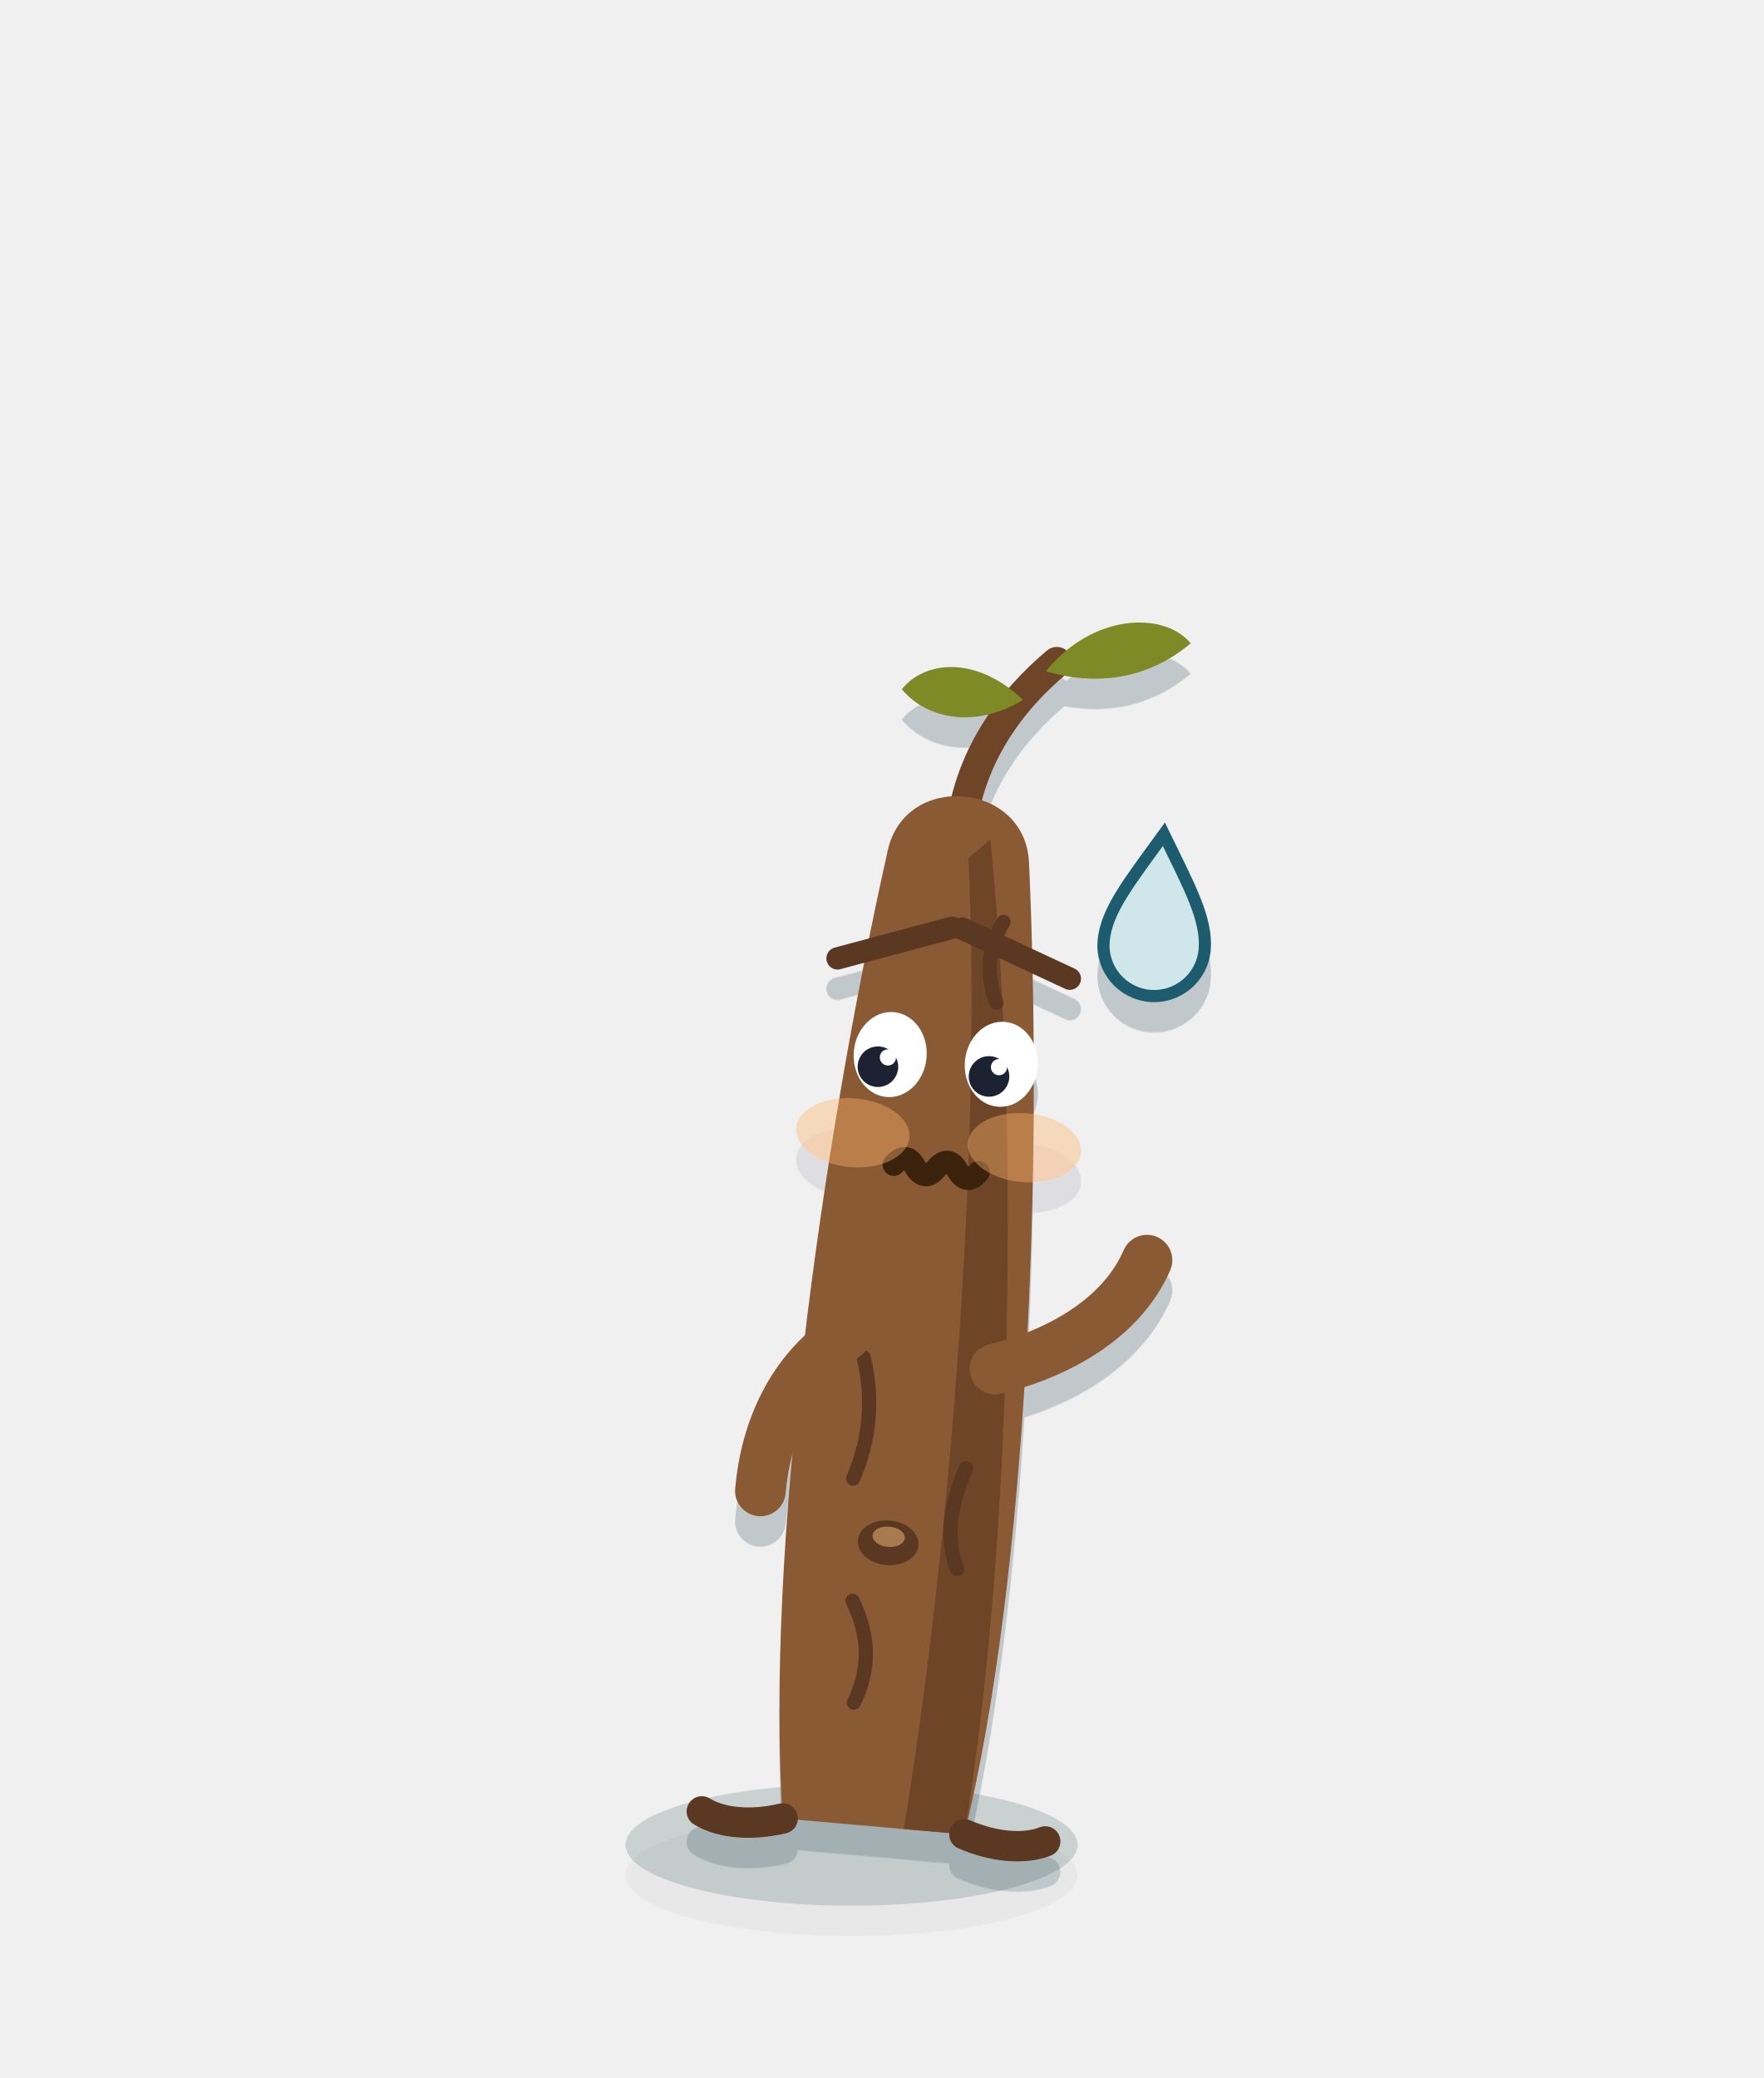
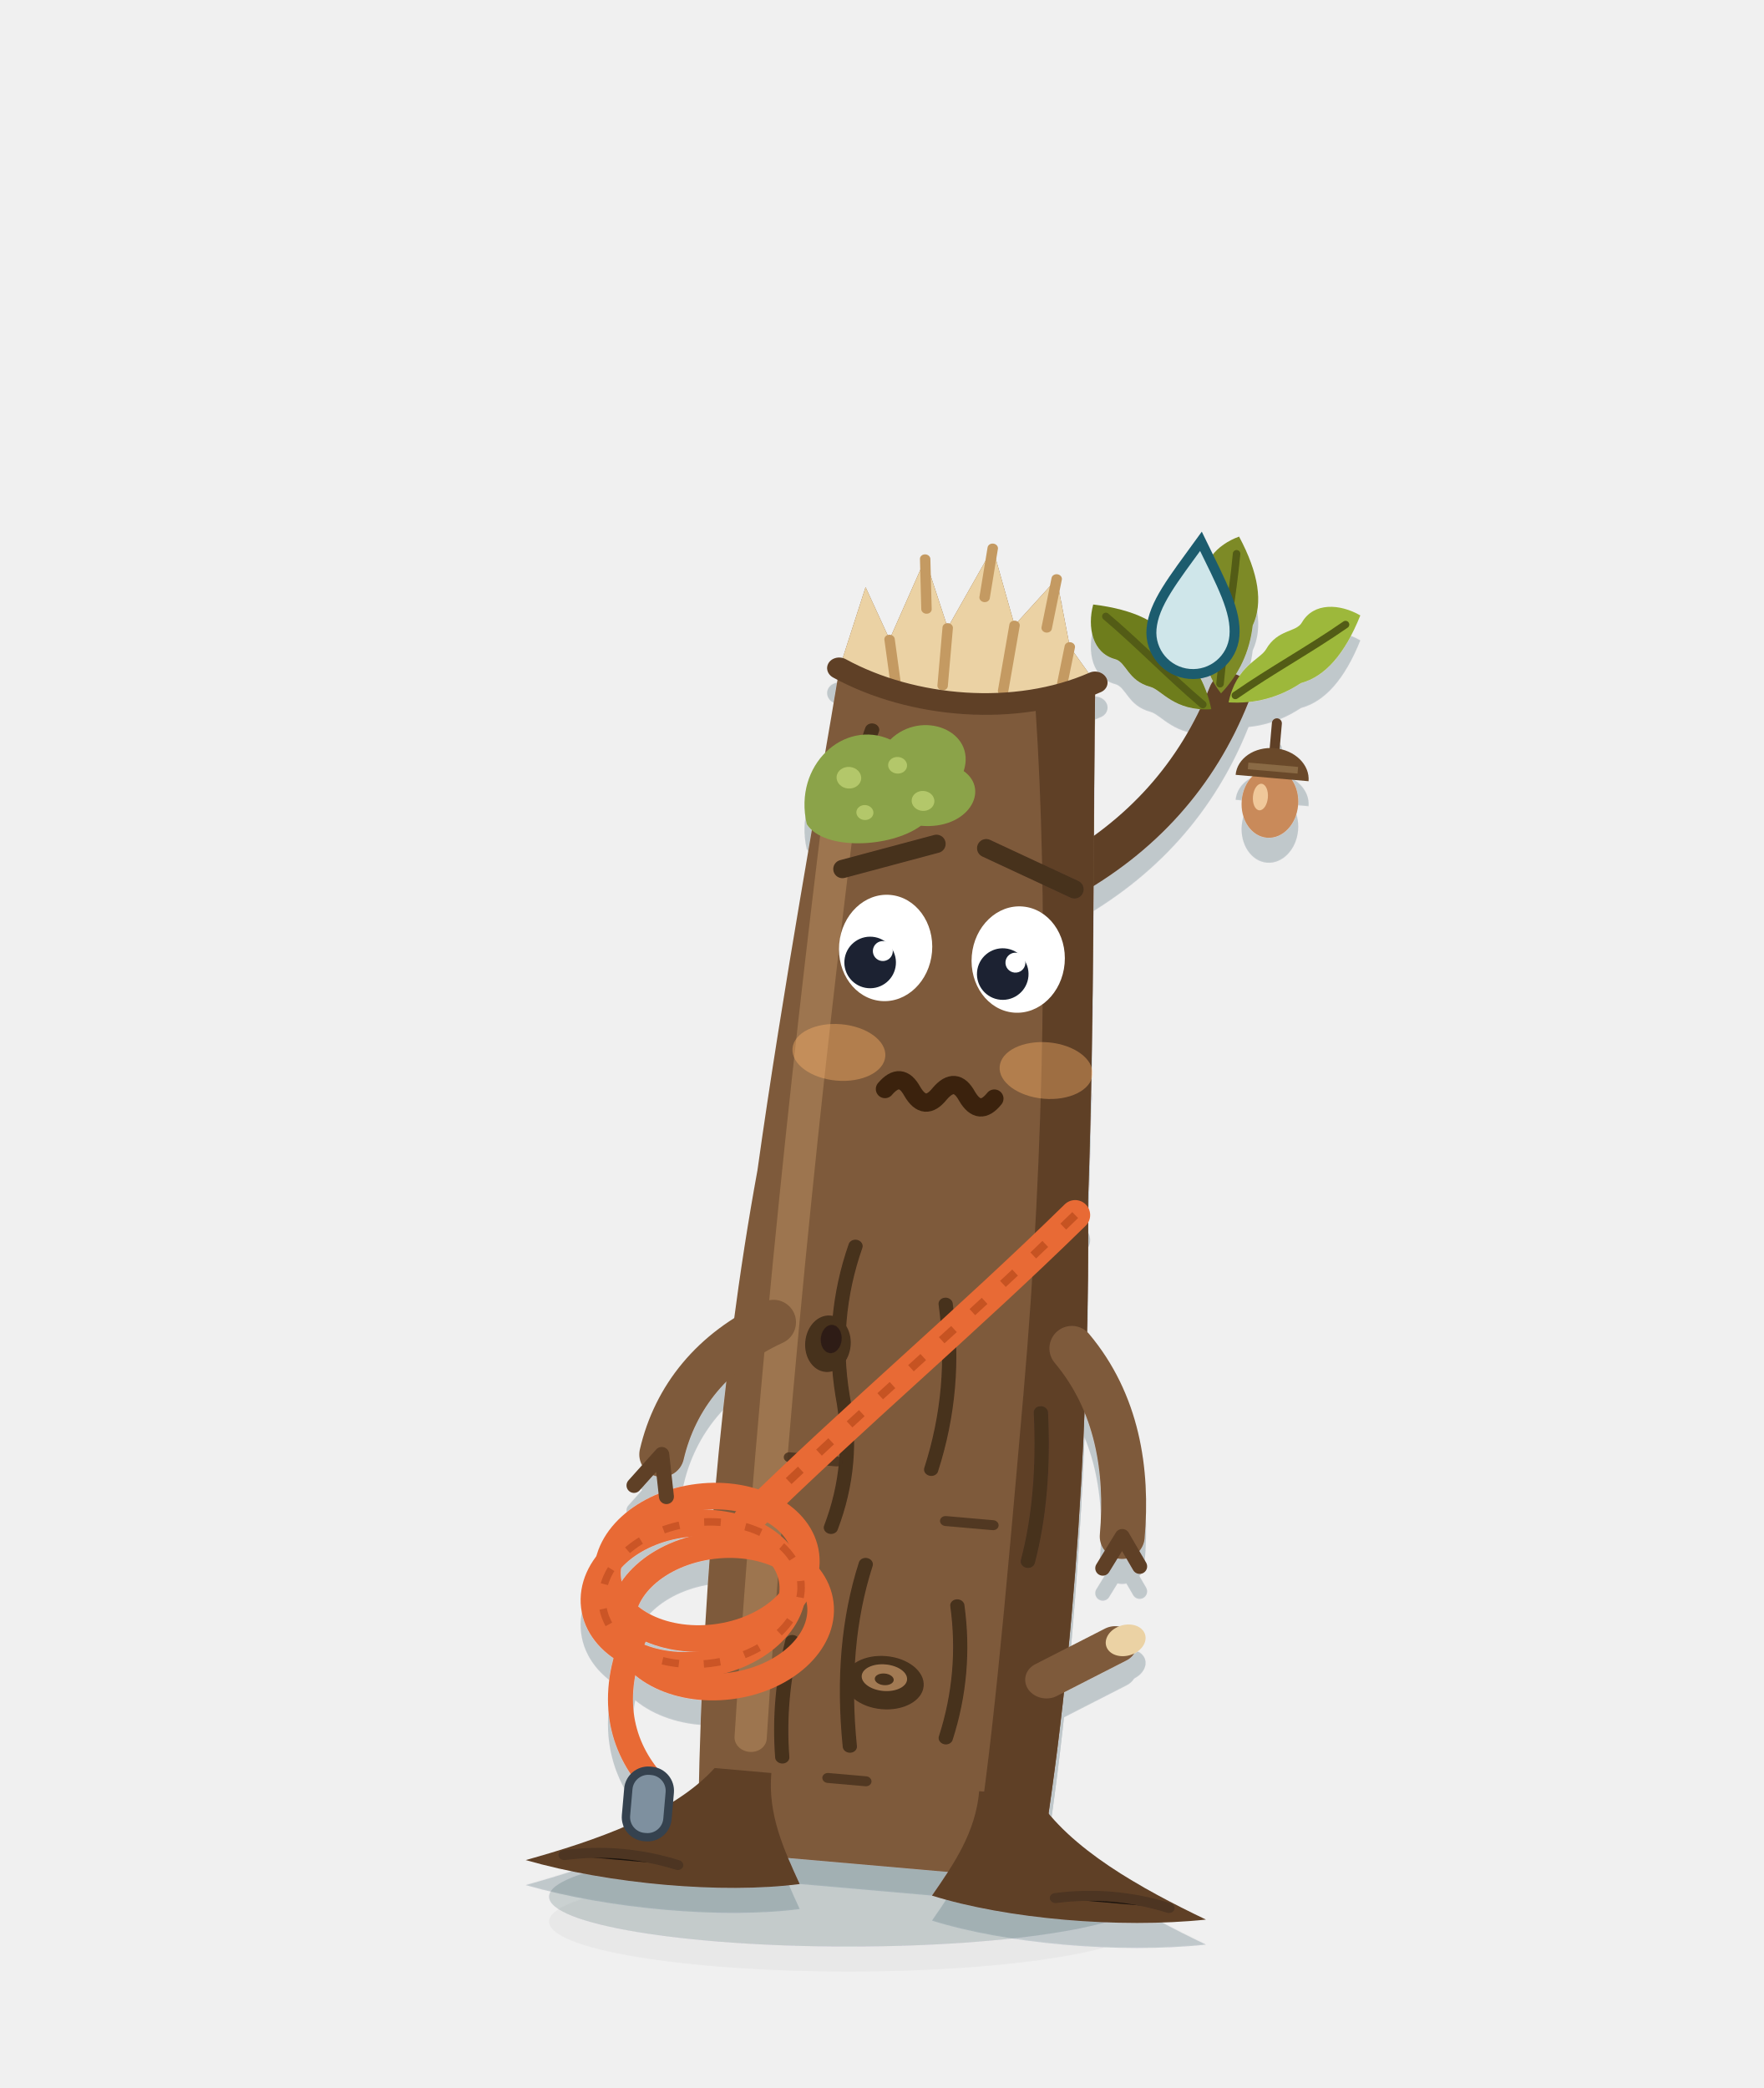
- <svg xmlns="http://www.w3.org/2000/svg" viewBox="-62 -74 174 205" role="img" aria-labelledby="km-title">
+ <svg xmlns="http://www.w3.org/2000/svg" viewBox="-62 -64 212 251" role="img" aria-labelledby="km-title">
  <style>
  .km-night-only, .km-evening-only, .km-dinner-only { display: none; }
  svg[data-km-evening="1"]:not([data-km-night="1"]) .km-dinner-only { display: inline; }
  svg[data-km-evening="1"]:not([data-km-night="1"]) .km-mound { display: none; }
  svg[data-km-evening="1"] .km-evening-only { display: inline; }
  svg[data-km-night="1"] .km-night-only { display: inline; }
  svg[data-km-night="1"] .km-day-only { display: none; }
  .km-screen { mix-blend-mode: screen; }
  .km-grain { mix-blend-mode: multiply; }
  .km-bob { animation: km-bob 3.6s ease-in-out infinite alternate; }
  .km-drift { animation: km-drift 40s ease-in-out infinite alternate; }
  .km-turn { animation: km-turn 90s linear infinite; }
  .km-twinkle { animation: km-twinkle 2.8s ease-in-out infinite; transform-box: fill-box; transform-origin: center; }
  .km-fall { animation: km-fall 1.4s linear infinite; }
  .km-light { animation: km-light 7s linear infinite; }
  .km-steam { animation: km-steam 3s ease-in-out infinite; }
  .km-flag { animation: km-flag 2.4s ease-in-out infinite alternate; transform-box: fill-box; transform-origin: left center; }
  .km-wag { animation: km-wag 0.6s ease-in-out infinite alternate; transform-box: fill-box; transform-origin: left bottom; }
  .km-gallop { animation: km-gallop 0.45s ease-in-out infinite alternate; }
  .km-sway { animation: km-sway 6s ease-in-out infinite alternate; transform-box: fill-box; transform-origin: bottom; }
  .km-buzz { animation: km-buzz 1.6s ease-in-out infinite alternate; }
  .km-fish { animation: km-fish 7s ease-in-out infinite; }
  .km-ff { animation: km-ff 10s ease-in-out infinite; }
  .km-blink { animation: km-blink 2.6s ease-in-out infinite; }
  .km-zz { animation: km-zz 3.2s ease-in-out infinite; }
  .km-breathe { animation: km-breathe 3.4s ease-in-out infinite; transform-box: fill-box; transform-origin: center bottom; }
  .km-ear-l, .km-ear-r { transform-box: fill-box; transform-origin: bottom center; animation: km-ear 4s ease-in-out infinite; }
  .km-ear-r { animation-delay: -0.4s; }
  .km-treat, .km-card-wave { animation: km-lift 2.6s ease-in-out infinite alternate; }
  .km-face-thinking, .km-face-oh, .km-talk { display: none; }
  [data-km-mood="thinking"] .km-face-happy, [data-km-mood="oh"] .km-face-happy { display: none; }
  [data-km-mood="thinking"] .km-face-thinking, [data-km-mood="oh"] .km-face-oh, [data-km-talk="1"] .km-talk { display: inline; }
  .km-dots circle { animation: km-dots 1.2s ease-in-out infinite; }
  .km-dots circle:nth-child(2) { animation-delay: -0.8s; }
  .km-dots circle:nth-child(3) { animation-delay: -0.4s; }
  .km-ashore .dt-splash { display: none; }
  svg[data-km-night="1"] [data-km-awake="1"] .km-day-only { display: inline; }
  svg[data-km-night="1"] [data-km-awake="1"] .km-night-only { display: none; }
  [data-km-part="telescope"] { cursor: pointer; }
  .km-pose { transform-box: fill-box; transform-origin: 50% 100%; transition: transform 0.35s ease; }
  [data-km-mood="oh"] .km-pose { transform: translateY(-8px) scale(1.04, 0.97); }
  [data-km-mood="thinking"] .km-pose { transform: rotate(-5deg); }
  [data-km-talk="1"]:not([data-km-mood="oh"]) .km-pose { animation: km-chat 0.9s ease-in-out infinite alternate; }
  @keyframes km-chat { from { transform: translateY(0) rotate(0deg); } to { transform: translateY(-3px) rotate(1.5deg); } }
  svg:not([data-km-night="1"]) :is(.km-twinkle, .km-ff, .km-blink, .km-zz, .km-breathe) { animation: none; }
  @keyframes km-dots { 0%, 100% { opacity: 0.3; } 50% { opacity: 1; } }
  @keyframes km-bob { from { transform: translateY(0); } to { transform: translateY(-4px); } }
  @keyframes km-gallop { from { transform: translateY(0) rotate(0deg); } to { transform: translateY(-5px) rotate(-2deg); } }
  @keyframes km-drift { from { transform: translateX(0); } to { transform: translateX(36px); } }
  @keyframes km-turn { to { transform: rotate(360deg); } }
  @keyframes km-twinkle { 0%, 100% { opacity: 1; transform: scale(1); } 50% { opacity: 0.55; transform: scale(0.8); } }
  @keyframes km-fall { to { stroke-dashoffset: -40; } }
  @keyframes km-light { to { stroke-dashoffset: -280; } }
  @keyframes km-steam { 0% { opacity: 0; transform: translateY(6px); } 40% { opacity: 0.9; } 100% { opacity: 0; transform: translateY(-10px); } }
  @keyframes km-flag { from { transform: skewY(0deg); } to { transform: skewY(6deg); } }
  @keyframes km-wag { from { transform: rotate(-10deg); } to { transform: rotate(14deg); } }
  @keyframes km-sway { from { transform: rotate(-1.5deg); } to { transform: rotate(1.5deg); } }
  @keyframes km-buzz { from { transform: translate(0, 0); } to { transform: translate(3px, -2px); } }
  @keyframes km-fish { 0%, 70%, 100% { transform: translateY(30px); opacity: 0; } 78% { opacity: 1; } 85% { transform: translateY(-8px); opacity: 1; } 92% { transform: translateY(20px); opacity: 0; } }
  @keyframes km-ff { 0%, 100% { transform: translate(0, 0); } 25% { transform: translate(14px, -10px); } 50% { transform: translate(26px, 4px); } 75% { transform: translate(8px, 14px); } }
  @keyframes km-blink { 0%, 100% { opacity: 1; } 45% { opacity: 0.25; } 60% { opacity: 1; } }
  @keyframes km-zz { 0% { opacity: 0; transform: translate(0, 6px); } 30% { opacity: 1; } 100% { opacity: 0; transform: translate(6px, -14px); } }
  @keyframes km-breathe { 0%, 100% { transform: scale(1, 1); } 50% { transform: scale(1.02, 1.05); } }
  @keyframes km-ear { 0%, 80%, 100% { transform: rotate(0deg); } 88% { transform: rotate(-6deg); } 94% { transform: rotate(3deg); } }
  @keyframes km-lift { from { transform: translateY(0); } to { transform: translateY(-3px); } }
  @media (prefers-reduced-motion: reduce) { svg * { animation: none !important; } }
</style>
  <defs>
    <filter id="layer" x="-10%" y="-10%" width="120%" height="130%">
      <feDropShadow dx="0" dy="5" stdDeviation="0" flood-color="#1A2433" flood-opacity="0.18" />
    </filter>
    <filter id="layer-sm" x="-10%" y="-10%" width="120%" height="130%">
      <feDropShadow dx="0" dy="3" stdDeviation="0" flood-color="#1A2433" flood-opacity="0.2" />
    </filter>
    <filter id="grain" x="0" y="0" width="100%" height="100%">
      <feTurbulence type="fractalNoise" baseFrequency="0.85" numOctaves="2" seed="7" result="n" />
      <feColorMatrix in="n" type="matrix" values="0 0 0 0 0.1  0 0 0 0 0.14  0 0 0 0 0.2  0 0 0 0.55 -0.12" />
    </filter>
    <filter id="km-light" x="0" y="0" width="100%" height="100%" color-interpolation-filters="sRGB">
      <feColorMatrix id="km-light-m" type="matrix" values="1 0 0 0 0  0 1 0 0 0  0 0 1 0 0  0 0 0 1 0" />
    </filter>
    <linearGradient id="km-sky-g" gradientUnits="userSpaceOnUse" x1="0" y1="0" x2="0" y2="900">
      <stop id="km-sky-0" offset="0" stop-color="#7FB8D8" />
      <stop id="km-sky-1" offset="0.6" stop-color="#B4D8E6" />
      <stop id="km-sky-2" offset="1" stop-color="#EAF3EC" />
    </linearGradient>
    <radialGradient id="km-glow-g">
      <stop offset="0" stop-color="#FFB46E" stop-opacity="0.9" />
      <stop offset="0.4" stop-color="#FFC98F" stop-opacity="0.4" />
      <stop offset="1" stop-color="#FFC98F" stop-opacity="0" />
    </radialGradient>
    <linearGradient id="km-fade-orchard-1" gradientUnits="userSpaceOnUse" x1="560" y1="0" x2="690" y2="0">
      <stop offset="0" stop-color="#525C12" stop-opacity="1" />
      <stop offset="1" stop-color="#525C12" stop-opacity="0" />
    </linearGradient>
    <linearGradient id="km-fade-orchard-2" gradientUnits="userSpaceOnUse" x1="560" y1="0" x2="690" y2="0">
      <stop offset="0" stop-color="#7D8A26" stop-opacity="1" />
      <stop offset="1" stop-color="#7D8A26" stop-opacity="0" />
    </linearGradient>
    <linearGradient id="km-fade-field-1" gradientUnits="userSpaceOnUse" x1="930" y1="0" x2="1060" y2="0">
      <stop offset="0" stop-color="#78963A" stop-opacity="0" />
      <stop offset="1" stop-color="#78963A" stop-opacity="1" />
    </linearGradient>
    <linearGradient id="km-fade-field-2" gradientUnits="userSpaceOnUse" x1="930" y1="0" x2="1060" y2="0">
      <stop offset="0" stop-color="#9CB54A" stop-opacity="0" />
      <stop offset="1" stop-color="#9CB54A" stop-opacity="1" />
    </linearGradient>
    <linearGradient id="km-ground-1" gradientUnits="userSpaceOnUse" x1="420" y1="0" x2="1220" y2="0">
      <stop offset="0" stop-color="#525C12" />
      <stop offset="0.34" stop-color="#525C12" />
      <stop offset="0.5" stop-color="#6A7E2A" />
      <stop offset="0.66" stop-color="#78963A" />
      <stop offset="1" stop-color="#78963A" />
    </linearGradient>
    <linearGradient id="km-ground-2" gradientUnits="userSpaceOnUse" x1="420" y1="0" x2="1220" y2="0">
      <stop offset="0" stop-color="#7D8A26" />
      <stop offset="0.34" stop-color="#7D8A26" />
      <stop offset="0.5" stop-color="#93A83E" />
      <stop offset="0.66" stop-color="#9CB54A" />
      <stop offset="1" stop-color="#9CB54A" />
    </linearGradient>
    <radialGradient id="km-pool-g">
      <stop offset="0" stop-color="#FFC37A" stop-opacity="0.55" />
      <stop offset="1" stop-color="#FFC37A" stop-opacity="0" />
    </radialGradient>
    <pattern id="km-gingham" width="8" height="8" patternUnits="userSpaceOnUse">
      <rect width="8" height="8" fill="#FFFFFF" />
      <rect width="4" height="8" fill="#FFE1C2" />
      <rect width="8" height="4" fill="#FFB36B" opacity="0.4" />
    </pattern>
    <clipPath id="km-moon-clip">
      <use href="#km-moon-lit" />
    </clipPath>
    <symbol id="star" viewBox="-10 -10 20 20">
      <path d="M0 -10 C1.2 -2.5 2.5 -1.2 10 0 C2.5 1.2 1.2 2.5 0 10 C-1.2 2.5 -2.5 1.2 -10 0 C-2.5 -1.2 -1.2 -2.5 0 -10 Z" fill="#FFFFFF" />
    </symbol>
  </defs>
  <g filter="url(#layer-sm)">
-     <ellipse cx="22" cy="108" rx="22.3" ry="6" fill="#1A2433" opacity="0.16" />
-     <g transform="rotate(5 22 108) translate(2 0)">
-       <path d="M22 8 C22 0 26 -6 30 -10" stroke="#6E4426" stroke-width="3" stroke-linecap="round" fill="none" />
-       <path d="M29 -9 c4 -6 11 -7 14 -4 c-4 4 -9 5 -14 4 Z M27 -6 c-5 -4 -10 -3 -12 0 c3 3 8 3 12 0 Z" fill="#7D8A26" />
-       <path d="M13 106 C9 80 11 40 15 10 C16 2 28 2 29 10 C33 40 35 80 31 106 Z" fill="#8A5A34" />
-       <path d="M25 8 C31 40 33 80 31 106 L25 106 C27 80 27 40 23 10 Z" fill="#6E4426" />
-       <path d="M17 60 q2 6 0 12 M28 70 q-2 6 0 10 M18 84 q3 5 1 10 M27 16 q-2 4 0 8" stroke="#5A3820" stroke-width="1.4" stroke-linecap="round" fill="none" />
-       <ellipse cx="21" cy="78" rx="3" ry="2.2" fill="#5A3820" />
-       <ellipse cx="21" cy="77.4" rx="1.6" ry="1" fill="#A87A50" />
-       <ellipse cx="17" cy="30" rx="3.6" ry="4.2" fill="#FFFFFF" />
-       <circle cx="15.9" cy="31.3" r="2" fill="#1A2433" />
-       <circle cx="16.8" cy="30.3" r="0.8" fill="#FFFFFF" />
-       <ellipse cx="28" cy="30" rx="3.6" ry="4.2" fill="#FFFFFF" />
-       <circle cx="26.9" cy="31.3" r="2" fill="#1A2433" />
-       <circle cx="27.8" cy="30.3" r="0.8" fill="#FFFFFF" />
-       <path d="M11 21 L22 17 M23 17 L34 21" stroke="#5A3820" stroke-width="2.2" stroke-linecap="round" stroke-linejoin="round" fill="none" />
-       <path d="M18.3 40.8 q1.1 -1.5 2.1 0 q1.1 1.5 2.1 0 q1.1 -1.5 2.1 0 q1.1 1.5 2.1 0" stroke="#3A2410" stroke-width="2.2" stroke-linecap="round" stroke-linejoin="round" fill="none" />
-       <ellipse cx="14" cy="38" rx="5.6" ry="3.4" fill="#FFB36B" opacity="0.4" />
-       <ellipse cx="31" cy="38" rx="5.6" ry="3.4" fill="#FFB36B" opacity="0.4" />
-       <path d="M15 58 C10 62 8 68 8 74" stroke="#8A5A34" stroke-width="5" stroke-linecap="round" fill="none" />
-       <path d="M30 60 C36 58 42 54 44 48" stroke="#8A5A34" stroke-width="5" stroke-linecap="round" fill="none" />
-       <path d="M13 106 c-3 1 -6 1 -8 0 M31 106 c3 1 6 1 8 0" stroke="#5A3820" stroke-width="3" stroke-linecap="round" />
-       <path d="M42 6 c3 5 5 8 5 11 a5 5 0 0 1 -10 0 c0 -3 2 -6 5 -11 Z" fill="#CFE6EA" stroke="#1F5C6E" stroke-width="1.2" />
+     <ellipse cx="40" cy="164" rx="36" ry="6" fill="#1A2433" opacity="0.16" />
+     <g transform="rotate(5 40 164) translate(2 0)">
+       <path d="M53 40 C62 34 68 26 71 16" stroke="#5E4028" stroke-width="5" stroke-linecap="round" fill="none" />
+       <g class="km-sway">
+         <g transform="translate(70 16) rotate(-70)">
+           <path d="M0 0 C2 -4 5 -4 6 -5 C8 -7 10 -6 11 -7 C13 -9 16 -8 18 -6 C15 -2 12 0 9 0 C6 1 3 1 0 0 Z" fill="#7D8A26" />
+           <path d="M1 -0.6 C6 -2.4 11 -3.6 16 -5.4" stroke="#525C12" stroke-width="0.9" fill="none" stroke-linecap="round" />
+         </g>
+         <g transform="translate(71 17) rotate(-20)">
+           <path d="M0 0 C2 -4 5 -4 6 -5 C8 -7 10 -6 11 -7 C13 -9 16 -8 18 -6 C15 -2 12 0 9 0 C6 1 3 1 0 0 Z" fill="#9DB83A" />
+           <path d="M1 -0.6 C6 -2.4 11 -3.6 16 -5.4" stroke="#525C12" stroke-width="0.9" fill="none" stroke-linecap="round" />
+         </g>
+         <g transform="translate(69 18) rotate(-125)">
+           <path d="M0 0 C2 -4 5 -4 6 -5 C8 -7 10 -6 11 -7 C13 -9 16 -8 18 -6 C15 -2 12 0 9 0 C6 1 3 1 0 0 Z" fill="#6E7D1C" />
+           <path d="M1 -0.6 C6 -2.4 11 -3.6 16 -5.4" stroke="#525C12" stroke-width="0.9" fill="none" stroke-linecap="round" />
+         </g>
+         <path d="M77 22 v-3" stroke="#5E4028" stroke-width="1.2" stroke-linecap="round" />
+         <ellipse cx="77" cy="28.6" rx="3.4" ry="4.2" fill="#C98A5A" />
+         <ellipse cx="75.8" cy="28" rx="0.9" ry="1.6" fill="#F0C89A" />
+         <path d="M72.6 25.6 a4.4 3.6 0 0 1 8.8 0 Z" fill="#6B4A2A" />
+         <path d="M74 24.4 h6" stroke="#8A6A44" stroke-width="0.8" />
+       </g>
+       <g transform="translate(40 0) scale(1.14 1) translate(-40 0)">
+         <path d="M22 160 C20 132 20 102 22 78 C23 56 25 32 26 17 L28 7 L31 13 L34 3 L37 11 L41 1 L44 10 L48 4 L50 12 L53 16 C54 32 56 56 57 78 C59 102 60 132 58 160 Z" fill="#7E5A3A" />
+         <path d="M26 17 L28 7 L31 13 L34 3 L37 11 L41 1 L44 10 L48 4 L50 12 L53 16 C45 20 34 20 26 17 Z" fill="#EBD2A4" />
+         <path d="M31 13 l1 5 M34 3 l0.6 6 M37 11 l0 7 M41 1 l-0.4 6 M44 10 l-0.6 8 M48 4 l-0.6 6 M50 12 l-0.6 6" stroke="#C49A62" stroke-width="1.1" stroke-linecap="round" />
+         <path d="M26 17 C34 21 45 21 53 16" stroke="#5E4028" stroke-width="2.6" stroke-linecap="round" fill="none" />
+         <path d="M47 20 C50 42 52 72 52 102 C52 128 52 146 51 160 L58 160 C60 132 59 102 57 78 C56 56 54 32 53 16 Z" fill="#5E4028" />
+         <path d="M27.5 28 C26.5 58 25.5 100 26.5 146" stroke="#A27A52" stroke-width="3.4" stroke-linecap="round" fill="none" opacity="0.85" />
+         <path d="M33 86 q-2 9 0 18 q2 8 0 16 M43 92 q2 10 0 20 M37 124 q-2 10 0 22 M47 128 q1.6 8 0 16 M30 134 q-1 7 0 14 M54 104 q1.2 10 0 18 M30 24 q-1 4 0 8" stroke="#46301E" stroke-width="1.5" stroke-linecap="round" fill="none" />
+         <path d="M28 112 h5 M45 118 h5 M35 150 h4" stroke="#46301E" stroke-width="1.2" stroke-linecap="round" opacity="0.8" />
+         <ellipse cx="40" cy="138" rx="4.2" ry="3.2" fill="#46301E" />
+         <ellipse cx="40" cy="137.4" rx="2.4" ry="1.6" fill="#A27A52" />
+         <ellipse cx="40" cy="137.6" rx="1" ry="0.7" fill="#46301E" />
+         <ellipse cx="31" cy="98" rx="2.4" ry="3.4" fill="#46301E" />
+         <ellipse cx="31.3" cy="97.4" rx="1.1" ry="1.7" fill="#2E1E12" />
+         <path d="M24 36 C22 29 27 23 32 25 C35 21 41 23 40 28 C43 30 41 35 36 35 C33 38 26 39 24 36 Z" fill="#8BA348" />
+         <g fill="#B3C76A">
+           <circle cx="28" cy="30" r="1.3" />
+           <circle cx="33" cy="28" r="1" />
+           <circle cx="36" cy="32" r="1.2" />
+           <circle cx="30" cy="34" r="0.9" />
+         </g>
+         <path d="M57 136 l7 -5" stroke="#7E5A3A" stroke-width="4.4" stroke-linecap="round" />
+         <ellipse cx="65" cy="130.4" rx="2.2" ry="1.8" fill="#EBD2A4" transform="rotate(-35 65 130.4)" />
+         <path d="M23 150 C19 156 11 160 4 163 C13 165 25 165 33 163 C31 159 29 155 29 150 Z" fill="#5E4028" />
+         <path d="M57 150 C61 156 69 160 76 163 C67 165 55 165 47 163 C49 159 51 155 51 150 Z" fill="#5E4028" />
+         <path d="M8 162 c4 -1 8 -1 12 0 M60 162 c4 -1 8 -1 12 0" stroke="#46301E" stroke-width="1.2" stroke-linecap="round" opacity="0.7" />
+       </g>
+       <ellipse cx="32.5" cy="50" rx="5.6" ry="6.4" fill="#FFFFFF" />
+       <circle cx="30.8" cy="51.9" r="3.1" fill="#1A2433" />
+       <circle cx="32.2" cy="50.4" r="1.2" fill="#FFFFFF" />
+       <ellipse cx="48.5" cy="50" rx="5.6" ry="6.4" fill="#FFFFFF" />
+       <circle cx="46.8" cy="51.9" r="3.1" fill="#1A2433" />
+       <circle cx="48.2" cy="50.4" r="1.2" fill="#FFFFFF" />
+       <path d="M26.5 41 L37.5 37 M43.5 37 L54.5 41" stroke="#46301E" stroke-width="2.2" stroke-linecap="round" stroke-linejoin="round" fill="none" />
+       <path d="M33.9 66.9 q1.7 -2.4 3.3 0 q1.7 2.4 3.3 0 q1.7 -2.4 3.3 0 q1.7 2.4 3.3 0" stroke="#3A2410" stroke-width="2.2" stroke-linecap="round" stroke-linejoin="round" fill="none" />
+       <ellipse cx="28" cy="63" rx="5.6" ry="3.4" fill="#FFB36B" opacity="0.4" />
+       <ellipse cx="53" cy="63" rx="5.6" ry="3.4" fill="#FFB36B" opacity="0.4" />
+       <path d="M58 80 C46 94 34 106 22 120" stroke="#E86A35" stroke-width="3.6" stroke-linecap="round" fill="none" />
+       <path d="M58 80 C46 94 34 106 22 120" stroke="#B8481C" stroke-width="1" stroke-dasharray="2 3" fill="none" opacity="0.7" />
+       <g transform="rotate(-12 18 128)">
+         <ellipse cx="18" cy="126" rx="12" ry="8.5" stroke="#E86A35" stroke-width="3.2" fill="none" />
+         <ellipse cx="16" cy="129" rx="12" ry="8.5" stroke="#E86A35" stroke-width="3.2" fill="none" />
+         <ellipse cx="19" cy="132" rx="12" ry="8.5" stroke="#E86A35" stroke-width="3.2" fill="none" />
+         <ellipse cx="17" cy="129" rx="12" ry="8.5" stroke="#B8481C" stroke-width="0.9" stroke-dasharray="2 3" fill="none" opacity="0.6" />
+       </g>
+       <path d="M10 134 C7 142 9 148 13 152" stroke="#E86A35" stroke-width="3" stroke-linecap="round" fill="none" />
+       <rect x="10.5" y="151" width="5" height="8" rx="2.4" fill="#7E909F" stroke="#34424F" stroke-width="1" />
+       <path d="M23 96 C16 100 12 106 11 113" stroke="#7E5A3A" stroke-width="5.4" stroke-linecap="round" fill="none" />
+       <path d="M11 113 l-3 4 M11 113 l1 5" stroke="#5E4028" stroke-width="1.8" stroke-linecap="round" />
+       <path d="M59 96 C65 102 67 110 67 118" stroke="#7E5A3A" stroke-width="5.4" stroke-linecap="round" fill="none" />
+       <path d="M67 118 l-2 4 M67 118 l2.4 3.4" stroke="#5E4028" stroke-width="1.8" stroke-linecap="round" />
+       <path d="M66 -2 c3 5 5 8 5 11 a5 5 0 0 1 -10 0 c0 -3 2 -6 5 -11 Z" fill="#CFE6EA" stroke="#1F5C6E" stroke-width="1.2" />
    </g>
  </g>
</svg>
